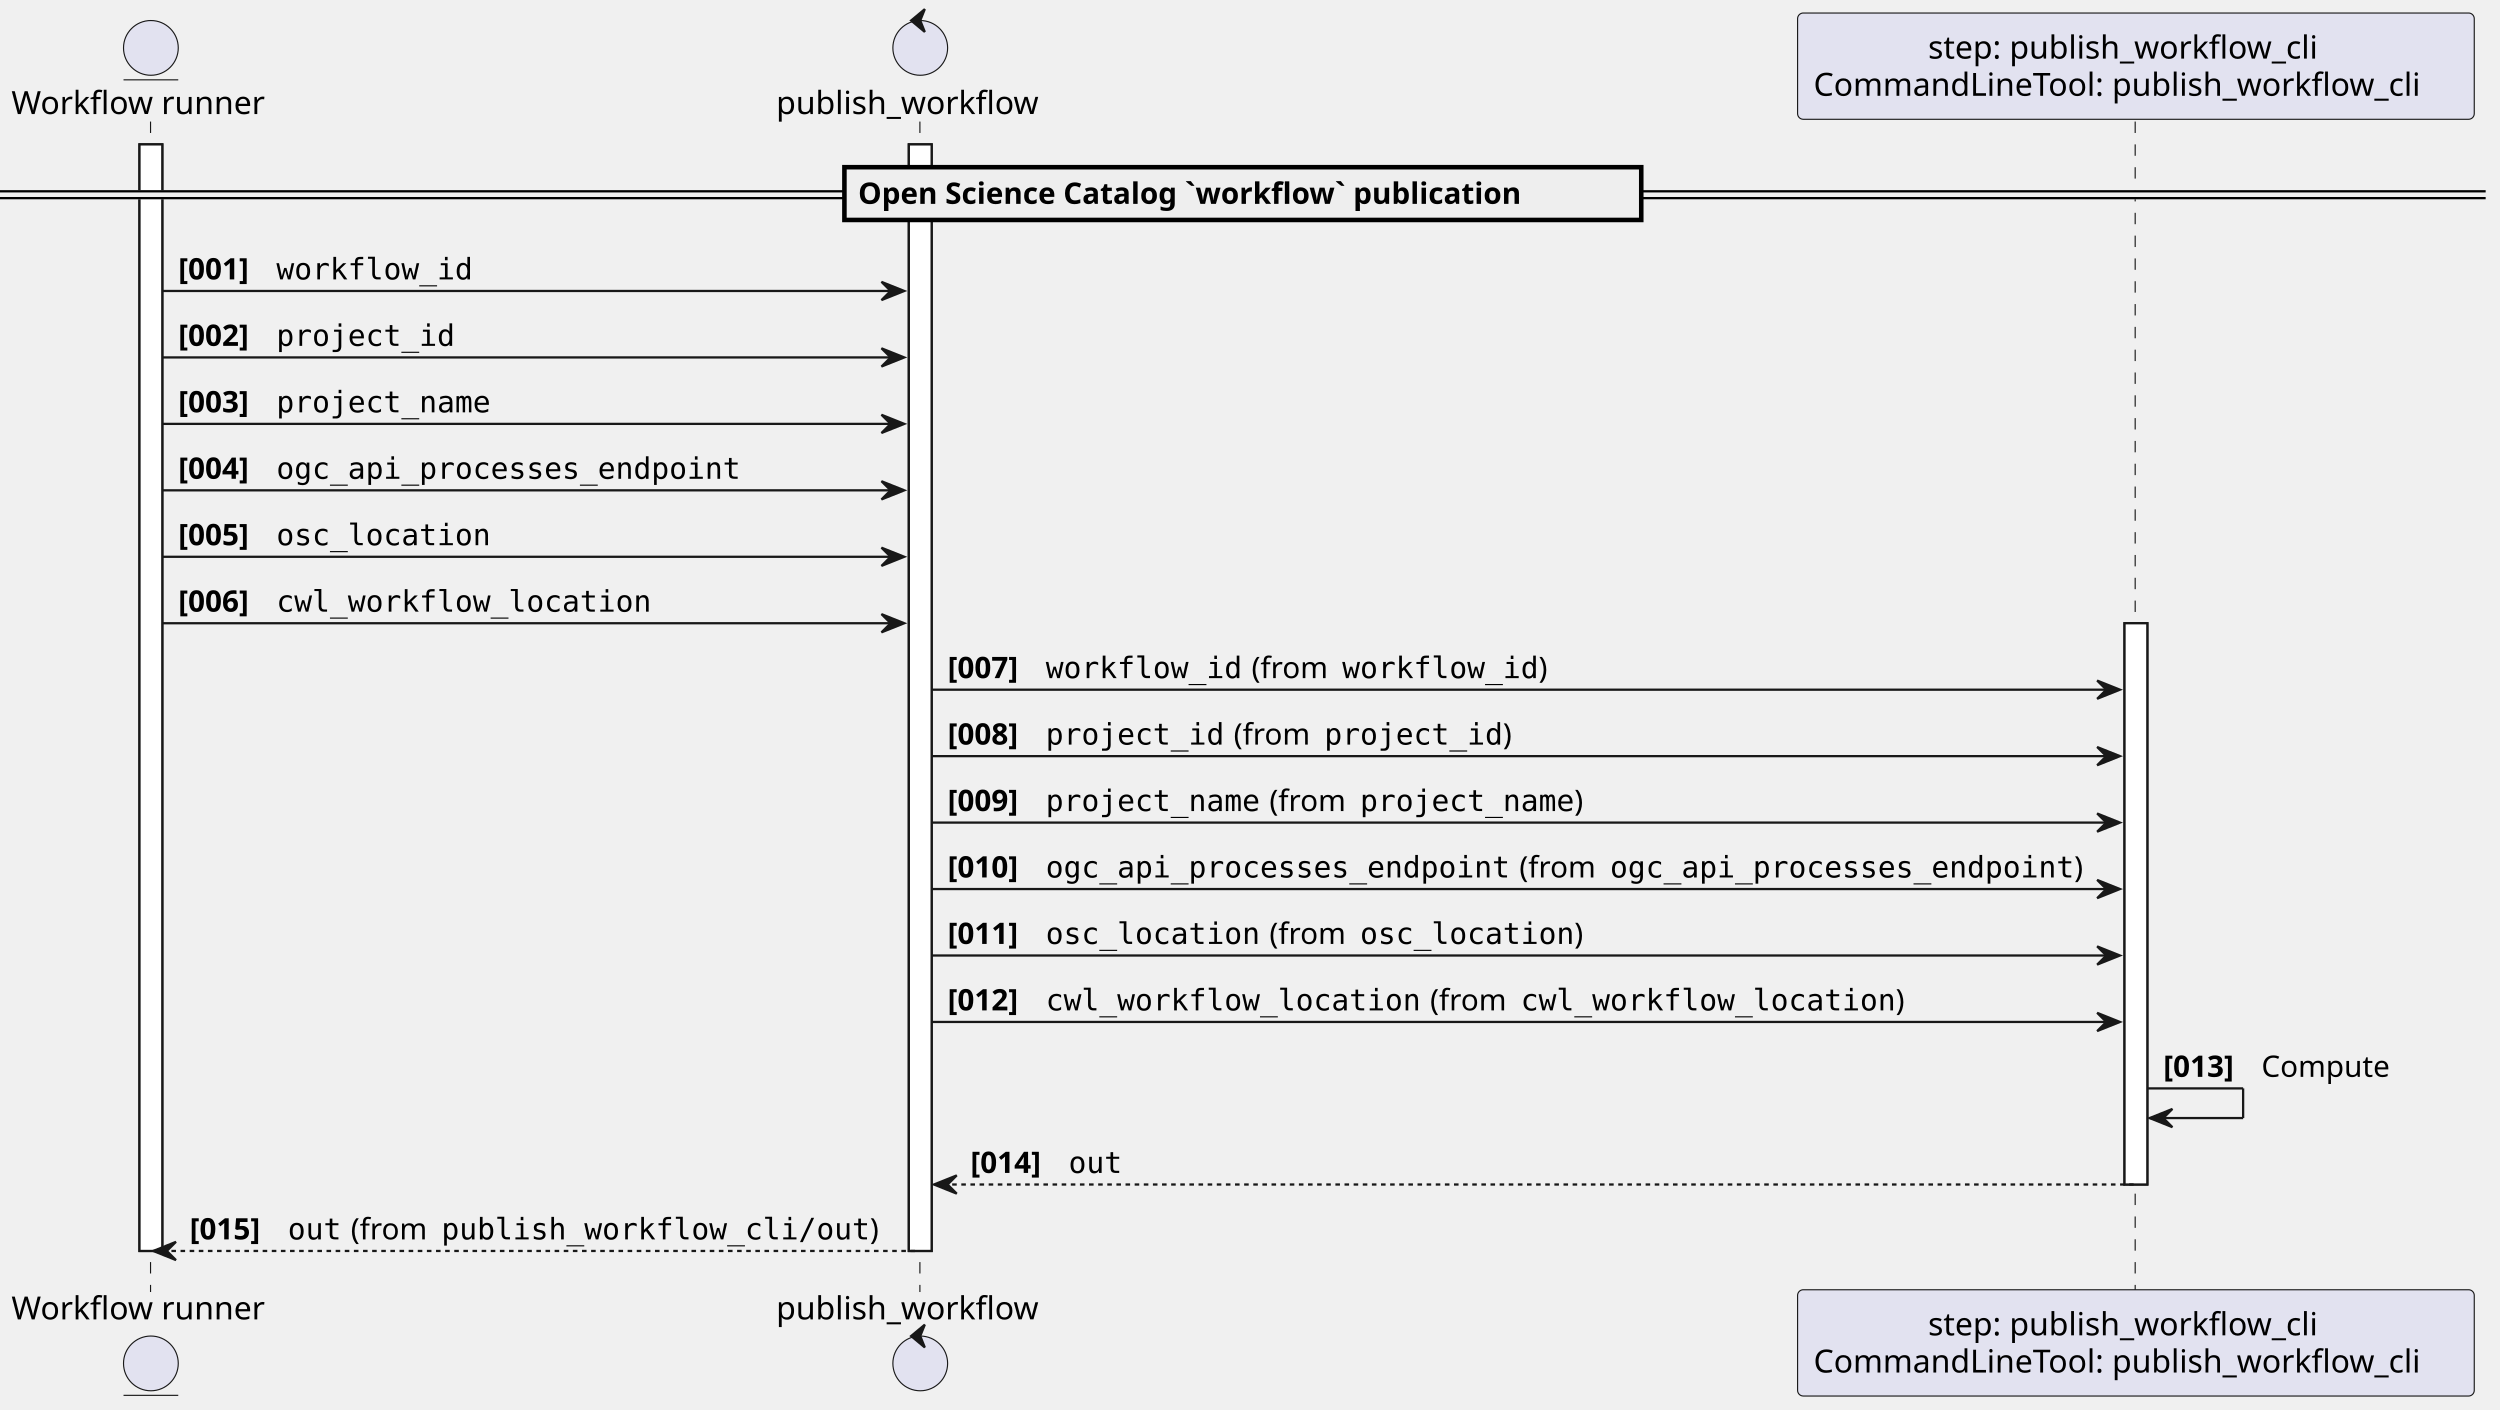
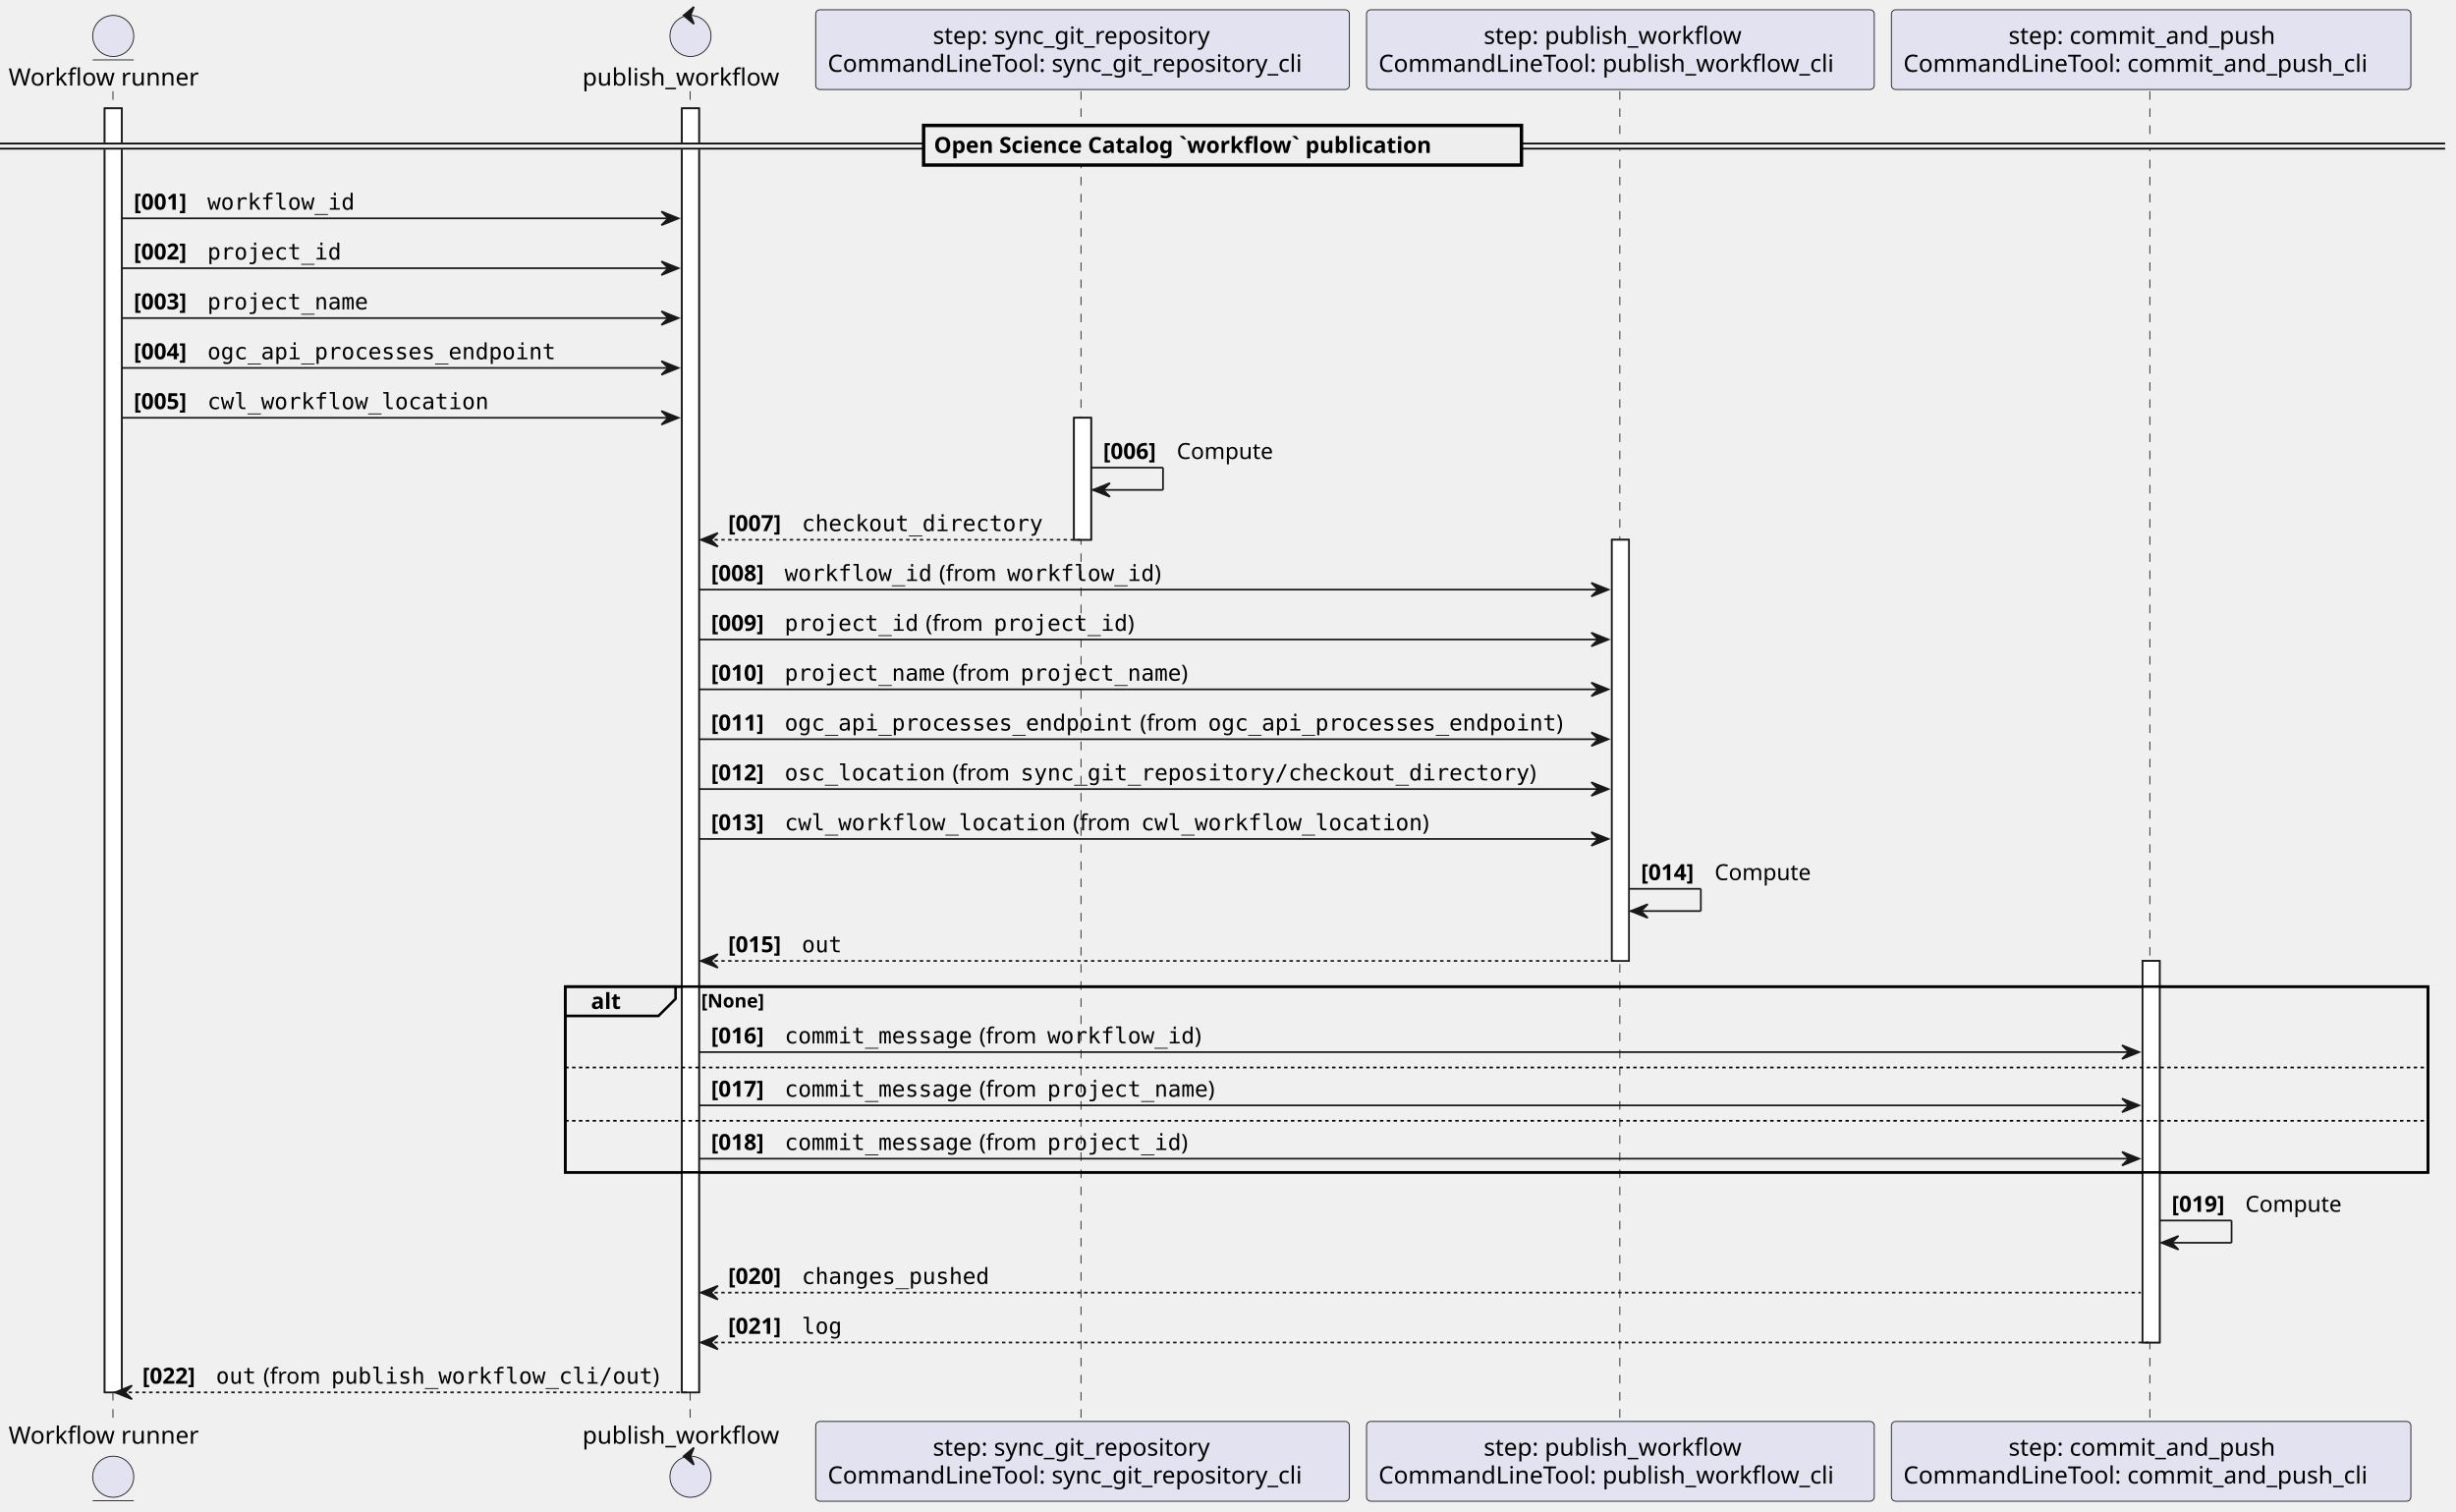
- <svg xmlns="http://www.w3.org/2000/svg" contentStyleType="text/css" data-diagram-type="SEQUENCE" height="618px" preserveAspectRatio="none" style="width:1096px;height:618px;background:#FFFFFF;" version="1.1" viewBox="0 0 1096 618" width="1096px" zoomAndPan="magnify">
+ <svg xmlns="http://www.w3.org/2000/svg" contentStyleType="text/css" data-diagram-type="SEQUENCE" height="883px" preserveAspectRatio="none" style="width:1435px;height:883px;background:#FFFFFF;" version="1.1" viewBox="0 0 1435 883" width="1435px" zoomAndPan="magnify">
  <defs />
  <g>
    <g>
-       <rect fill="#FFFFFF" height="485.125" style="stroke:#181818;stroke-width:1;" width="10" x="61.15" y="63.297" />
-     </g>
-     <g>
-       <rect fill="#FFFFFF" height="485.125" style="stroke:#181818;stroke-width:1;" width="10" x="398.435" y="63.297" />
-     </g>
-     <g>
-       <rect fill="#FFFFFF" height="246.062" style="stroke:#181818;stroke-width:1;" width="10" x="931.388" y="273.227" />
-     </g>
-     <g>
-       <rect fill="#000000" fill-opacity="0" height="513.125" width="8" x="62.15" y="53.297" />
-       <line style="stroke:#181818;stroke-width:0.5;stroke-dasharray:5,5;" x1="66" x2="66" y1="53.297" y2="566.422" />
-     </g>
-     <g>
-       <rect fill="#000000" fill-opacity="0" height="513.125" width="8" x="399.435" y="53.297" />
-       <line style="stroke:#181818;stroke-width:0.5;stroke-dasharray:5,5;" x1="403.283" x2="403.283" y1="53.297" y2="566.422" />
-     </g>
-     <g>
-       <rect fill="#000000" fill-opacity="0" height="513.125" width="8" x="932.388" y="53.297" />
-       <line style="stroke:#181818;stroke-width:0.5;stroke-dasharray:5,5;" x1="936.062" x2="936.062" y1="53.297" y2="566.422" />
+       <rect fill="#FFFFFF" height="750.188" style="stroke:#181818;stroke-width:1;" width="10" x="61.15" y="63.297" />
+     </g>
+     <g>
+       <rect fill="#FFFFFF" height="750.188" style="stroke:#181818;stroke-width:1;" width="10" x="398.435" y="63.297" />
+     </g>
+     <g>
+       <rect fill="#FFFFFF" height="71.266" style="stroke:#181818;stroke-width:1;" width="10" x="627.519" y="244.094" />
+     </g>
+     <g>
+       <rect fill="#FFFFFF" height="246.062" style="stroke:#181818;stroke-width:1;" width="10" x="941.777" y="315.359" />
+     </g>
+     <g>
+       <rect fill="#FFFFFF" height="222.93" style="stroke:#181818;stroke-width:1;" width="10" x="1251.868" y="561.422" />
+     </g>
+     <rect fill="none" height="108.531" style="stroke:#000000;stroke-width:1.5;" width="1088.35" x="330.283" y="576.422" />
+     <g>
+       <rect fill="#000000" fill-opacity="0" height="778.188" width="8" x="62.15" y="53.297" />
+       <line style="stroke:#181818;stroke-width:0.5;stroke-dasharray:5,5;" x1="66" x2="66" y1="53.297" y2="831.484" />
+     </g>
+     <g>
+       <rect fill="#000000" fill-opacity="0" height="778.188" width="8" x="399.435" y="53.297" />
+       <line style="stroke:#181818;stroke-width:0.5;stroke-dasharray:5,5;" x1="403.283" x2="403.283" y1="53.297" y2="831.484" />
+     </g>
+     <g>
+       <rect fill="#000000" fill-opacity="0" height="778.188" width="8" x="628.519" y="53.297" />
+       <line style="stroke:#181818;stroke-width:0.5;stroke-dasharray:5,5;" x1="631.588" x2="631.588" y1="53.297" y2="831.484" />
+     </g>
+     <g>
+       <rect fill="#000000" fill-opacity="0" height="778.188" width="8" x="942.777" y="53.297" />
+       <line style="stroke:#181818;stroke-width:0.5;stroke-dasharray:5,5;" x1="946.451" x2="946.451" y1="53.297" y2="831.484" />
+     </g>
+     <g>
+       <rect fill="#000000" fill-opacity="0" height="778.188" width="8" x="1252.868" y="53.297" />
+       <line style="stroke:#181818;stroke-width:0.5;stroke-dasharray:5,5;" x1="1256.103" x2="1256.103" y1="53.297" y2="831.484" />
    </g>
    <g class="participant participant-head" data-participant="wfrunner">
      <text fill="#000000" font-family="sans-serif" font-size="14" lengthAdjust="spacing" textLength="116.3" x="5" y="49.995">Workflow runner</text>
      <ellipse cx="66.15" cy="21" fill="#E2E2F0" rx="12" ry="12" style="stroke:#181818;stroke-width:0.5;" />
      <line style="stroke:#181818;stroke-width:0.5;" x1="54.15" x2="78.15" y1="35" y2="35" />
    </g>
    <g class="participant participant-tail" data-participant="wfrunner">
-       <text fill="#000000" font-family="sans-serif" font-size="14" lengthAdjust="spacing" textLength="116.3" x="5" y="578.417">Workflow runner</text>
-       <ellipse cx="66.15" cy="597.719" fill="#E2E2F0" rx="12" ry="12" style="stroke:#181818;stroke-width:0.5;" />
-       <line style="stroke:#181818;stroke-width:0.5;" x1="54.15" x2="78.15" y1="611.719" y2="611.719" />
+       <text fill="#000000" font-family="sans-serif" font-size="14" lengthAdjust="spacing" textLength="116.3" x="5" y="843.48">Workflow runner</text>
+       <ellipse cx="66.15" cy="862.781" fill="#E2E2F0" rx="12" ry="12" style="stroke:#181818;stroke-width:0.5;" />
+       <line style="stroke:#181818;stroke-width:0.5;" x1="54.15" x2="78.15" y1="876.781" y2="876.781" />
    </g>
    <g class="participant participant-head" data-participant="publish_workflow_or">
      <text fill="#000000" font-family="sans-serif" font-size="14" lengthAdjust="spacing" textLength="120.306" x="340.283" y="49.995">publish_workflow</text>
      <ellipse cx="403.435" cy="21" fill="#E2E2F0" rx="12" ry="12" style="stroke:#181818;stroke-width:0.5;" />
      <polygon fill="#181818" points="399.435,9,405.435,4,403.435,9,405.435,14,399.435,9" style="stroke:#181818;stroke-width:1;" />
    </g>
    <g class="participant participant-tail" data-participant="publish_workflow_or">
-       <text fill="#000000" font-family="sans-serif" font-size="14" lengthAdjust="spacing" textLength="120.306" x="340.283" y="578.417">publish_workflow</text>
-       <ellipse cx="403.435" cy="597.719" fill="#E2E2F0" rx="12" ry="12" style="stroke:#181818;stroke-width:0.5;" />
-       <polygon fill="#181818" points="399.435,585.719,405.435,580.719,403.435,585.719,405.435,590.719,399.435,585.719" style="stroke:#181818;stroke-width:1;" />
-     </g>
-     <g class="participant participant-head" data-participant="publish_workflow_or__publish_workflow_cli">
-       <rect fill="#E2E2F0" height="46.594" rx="2.5" ry="2.5" style="stroke:#181818;stroke-width:0.5;" width="296.652" x="788.062" y="5.703" />
-       <text fill="#000000" font-family="sans-serif" font-size="14" lengthAdjust="spacing" textLength="182.232" x="845.271" y="25.698">step: publish_workflow_cli</text>
-       <text fill="#000000" font-family="sans-serif" font-size="14" lengthAdjust="spacing" textLength="282.652" x="795.062" y="41.995">CommandLineTool: publish_workflow_cli</text>
-     </g>
-     <g class="participant participant-tail" data-participant="publish_workflow_or__publish_workflow_cli">
-       <rect fill="#E2E2F0" height="46.594" rx="2.5" ry="2.5" style="stroke:#181818;stroke-width:0.5;" width="296.652" x="788.062" y="565.422" />
-       <text fill="#000000" font-family="sans-serif" font-size="14" lengthAdjust="spacing" textLength="182.232" x="845.271" y="585.417">step: publish_workflow_cli</text>
-       <text fill="#000000" font-family="sans-serif" font-size="14" lengthAdjust="spacing" textLength="282.652" x="795.062" y="601.714">CommandLineTool: publish_workflow_cli</text>
-     </g>
-     <g>
-       <rect fill="#FFFFFF" height="485.125" style="stroke:#181818;stroke-width:1;" width="10" x="61.15" y="63.297" />
-     </g>
-     <g>
-       <rect fill="#FFFFFF" height="485.125" style="stroke:#181818;stroke-width:1;" width="10" x="398.435" y="63.297" />
-     </g>
-     <g>
-       <rect fill="#FFFFFF" height="246.062" style="stroke:#181818;stroke-width:1;" width="10" x="931.388" y="273.227" />
-     </g>
-     <rect fill="#EEEEEE" height="3" style="stroke:#EEEEEE;stroke-width:1;" width="1089.714" x="0" y="83.863" />
-     <line style="stroke:#000000;stroke-width:1;" x1="0" x2="1089.714" y1="83.863" y2="83.863" />
-     <line style="stroke:#000000;stroke-width:1;" x1="0" x2="1089.714" y1="86.863" y2="86.863" />
-     <rect fill="#EEEEEE" height="23.133" style="stroke:#000000;stroke-width:2;" width="349.334" x="370.19" y="73.297" />
-     <text fill="#000000" font-family="sans-serif" font-size="13" font-weight="bold" lengthAdjust="spacing" textLength="330.808" x="376.19" y="89.364">Open Science Catalog `workflow` publication</text>
+       <text fill="#000000" font-family="sans-serif" font-size="14" lengthAdjust="spacing" textLength="120.306" x="340.283" y="843.48">publish_workflow</text>
+       <ellipse cx="403.435" cy="862.781" fill="#E2E2F0" rx="12" ry="12" style="stroke:#181818;stroke-width:0.5;" />
+       <polygon fill="#181818" points="399.435,850.781,405.435,845.781,403.435,850.781,405.435,855.781,399.435,850.781" style="stroke:#181818;stroke-width:1;" />
+     </g>
+     <g class="participant participant-head" data-participant="publish_workflow_or__sync_git_repository">
+       <rect fill="#E2E2F0" height="46.594" rx="2.5" ry="2.5" style="stroke:#181818;stroke-width:0.5;" width="311.862" x="476.588" y="5.703" />
+       <text fill="#000000" font-family="sans-serif" font-size="14" lengthAdjust="spacing" textLength="174.966" x="545.037" y="25.698">step: sync_git_repository</text>
+       <text fill="#000000" font-family="sans-serif" font-size="14" lengthAdjust="spacing" textLength="297.862" x="483.588" y="41.995">CommandLineTool: sync_git_repository_cli</text>
+     </g>
+     <g class="participant participant-tail" data-participant="publish_workflow_or__sync_git_repository">
+       <rect fill="#E2E2F0" height="46.594" rx="2.5" ry="2.5" style="stroke:#181818;stroke-width:0.5;" width="311.862" x="476.588" y="830.484" />
+       <text fill="#000000" font-family="sans-serif" font-size="14" lengthAdjust="spacing" textLength="174.966" x="545.037" y="850.48">step: sync_git_repository</text>
+       <text fill="#000000" font-family="sans-serif" font-size="14" lengthAdjust="spacing" textLength="297.862" x="483.588" y="866.776">CommandLineTool: sync_git_repository_cli</text>
+     </g>
+     <g class="participant participant-head" data-participant="publish_workflow_or__publish_workflow">
+       <rect fill="#E2E2F0" height="46.594" rx="2.5" ry="2.5" style="stroke:#181818;stroke-width:0.5;" width="296.652" x="798.451" y="5.703" />
+       <text fill="#000000" font-family="sans-serif" font-size="14" lengthAdjust="spacing" textLength="159.756" x="866.899" y="25.698">step: publish_workflow</text>
+       <text fill="#000000" font-family="sans-serif" font-size="14" lengthAdjust="spacing" textLength="282.652" x="805.451" y="41.995">CommandLineTool: publish_workflow_cli</text>
+     </g>
+     <g class="participant participant-tail" data-participant="publish_workflow_or__publish_workflow">
+       <rect fill="#E2E2F0" height="46.594" rx="2.5" ry="2.5" style="stroke:#181818;stroke-width:0.5;" width="296.652" x="798.451" y="830.484" />
+       <text fill="#000000" font-family="sans-serif" font-size="14" lengthAdjust="spacing" textLength="159.756" x="866.899" y="850.48">step: publish_workflow</text>
+       <text fill="#000000" font-family="sans-serif" font-size="14" lengthAdjust="spacing" textLength="282.652" x="805.451" y="866.776">CommandLineTool: publish_workflow_cli</text>
+     </g>
+     <g class="participant participant-head" data-participant="publish_workflow_or__commit_and_push">
+       <rect fill="#E2E2F0" height="46.594" rx="2.5" ry="2.5" style="stroke:#181818;stroke-width:0.5;" width="303.529" x="1105.103" y="5.703" />
+       <text fill="#000000" font-family="sans-serif" font-size="14" lengthAdjust="spacing" textLength="166.633" x="1173.551" y="25.698">step: commit_and_push</text>
+       <text fill="#000000" font-family="sans-serif" font-size="14" lengthAdjust="spacing" textLength="289.529" x="1112.103" y="41.995">CommandLineTool: commit_and_push_cli</text>
+     </g>
+     <g class="participant participant-tail" data-participant="publish_workflow_or__commit_and_push">
+       <rect fill="#E2E2F0" height="46.594" rx="2.5" ry="2.5" style="stroke:#181818;stroke-width:0.5;" width="303.529" x="1105.103" y="830.484" />
+       <text fill="#000000" font-family="sans-serif" font-size="14" lengthAdjust="spacing" textLength="166.633" x="1173.551" y="850.48">step: commit_and_push</text>
+       <text fill="#000000" font-family="sans-serif" font-size="14" lengthAdjust="spacing" textLength="289.529" x="1112.103" y="866.776">CommandLineTool: commit_and_push_cli</text>
+     </g>
+     <g>
+       <rect fill="#FFFFFF" height="750.188" style="stroke:#181818;stroke-width:1;" width="10" x="61.15" y="63.297" />
+     </g>
+     <g>
+       <rect fill="#FFFFFF" height="750.188" style="stroke:#181818;stroke-width:1;" width="10" x="398.435" y="63.297" />
+     </g>
+     <g>
+       <rect fill="#FFFFFF" height="71.266" style="stroke:#181818;stroke-width:1;" width="10" x="627.519" y="244.094" />
+     </g>
+     <g>
+       <rect fill="#FFFFFF" height="246.062" style="stroke:#181818;stroke-width:1;" width="10" x="941.777" y="315.359" />
+     </g>
+     <g>
+       <rect fill="#FFFFFF" height="222.93" style="stroke:#181818;stroke-width:1;" width="10" x="1251.868" y="561.422" />
+     </g>
+     <rect fill="#EEEEEE" height="3" style="stroke:#EEEEEE;stroke-width:1;" width="1428.632" x="0" y="83.863" />
+     <line style="stroke:#000000;stroke-width:1;" x1="0" x2="1428.632" y1="83.863" y2="83.863" />
+     <line style="stroke:#000000;stroke-width:1;" x1="0" x2="1428.632" y1="86.863" y2="86.863" />
+     <rect fill="#EEEEEE" height="23.133" style="stroke:#000000;stroke-width:2;" width="349.334" x="539.649" y="73.297" />
+     <text fill="#000000" font-family="sans-serif" font-size="13" font-weight="bold" lengthAdjust="spacing" textLength="330.808" x="545.649" y="89.364">Open Science Catalog `workflow` publication</text>
    <g class="message" data-participant-1="wfrunner" data-participant-2="publish_workflow_or">
      <polygon fill="#181818" points="386.435,123.562,396.435,127.562,386.435,131.562,390.435,127.562" style="stroke:#181818;stroke-width:1;" />
      <line style="stroke:#181818;stroke-width:1;" x1="71.15" x2="392.435" y1="127.562" y2="127.562" />
      <text fill="#000000" font-family="sans-serif" font-size="13" font-weight="bold" lengthAdjust="spacing" textLength="39.019" x="78.15" y="122.497">[001]</text>
      <text fill="#000000" font-family="monospace" font-size="13" lengthAdjust="spacing" textLength="86.093" x="121.169" y="122.497">workflow_id</text>
    </g>
    <g class="message" data-participant-1="wfrunner" data-participant-2="publish_workflow_or">
      <polygon fill="#181818" points="386.435,152.695,396.435,156.695,386.435,160.695,390.435,156.695" style="stroke:#181818;stroke-width:1;" />
      <line style="stroke:#181818;stroke-width:1;" x1="71.15" x2="392.435" y1="156.695" y2="156.695" />
      <text fill="#000000" font-family="sans-serif" font-size="13" font-weight="bold" lengthAdjust="spacing" textLength="39.019" x="78.15" y="151.629">[002]</text>
      <text fill="#000000" font-family="monospace" font-size="13" lengthAdjust="spacing" textLength="78.267" x="121.169" y="151.629">project_id</text>
    </g>
    <g class="message" data-participant-1="wfrunner" data-participant-2="publish_workflow_or">
      <polygon fill="#181818" points="386.435,181.828,396.435,185.828,386.435,189.828,390.435,185.828" style="stroke:#181818;stroke-width:1;" />
      <line style="stroke:#181818;stroke-width:1;" x1="71.15" x2="392.435" y1="185.828" y2="185.828" />
      <text fill="#000000" font-family="sans-serif" font-size="13" font-weight="bold" lengthAdjust="spacing" textLength="39.019" x="78.15" y="180.762">[003]</text>
      <text fill="#000000" font-family="monospace" font-size="13" lengthAdjust="spacing" textLength="93.92" x="121.169" y="180.762">project_name</text>
    </g>
    <g class="message" data-participant-1="wfrunner" data-participant-2="publish_workflow_or">
      <polygon fill="#181818" points="386.435,210.961,396.435,214.961,386.435,218.961,390.435,214.961" style="stroke:#181818;stroke-width:1;" />
      <line style="stroke:#181818;stroke-width:1;" x1="71.15" x2="392.435" y1="214.961" y2="214.961" />
      <text fill="#000000" font-family="sans-serif" font-size="13" font-weight="bold" lengthAdjust="spacing" textLength="39.019" x="78.15" y="209.895">[004]</text>
      <text fill="#000000" font-family="monospace" font-size="13" lengthAdjust="spacing" textLength="203.493" x="121.169" y="209.895">ogc_api_processes_endpoint</text>
    </g>
    <g class="message" data-participant-1="wfrunner" data-participant-2="publish_workflow_or">
      <polygon fill="#181818" points="386.435,240.094,396.435,244.094,386.435,248.094,390.435,244.094" style="stroke:#181818;stroke-width:1;" />
      <line style="stroke:#181818;stroke-width:1;" x1="71.15" x2="392.435" y1="244.094" y2="244.094" />
      <text fill="#000000" font-family="sans-serif" font-size="13" font-weight="bold" lengthAdjust="spacing" textLength="39.019" x="78.15" y="239.028">[005]</text>
-       <text fill="#000000" font-family="monospace" font-size="13" lengthAdjust="spacing" textLength="93.92" x="121.169" y="239.028">osc_location</text>
-     </g>
-     <g class="message" data-participant-1="wfrunner" data-participant-2="publish_workflow_or">
-       <polygon fill="#181818" points="386.435,269.227,396.435,273.227,386.435,277.227,390.435,273.227" style="stroke:#181818;stroke-width:1;" />
-       <line style="stroke:#181818;stroke-width:1;" x1="71.15" x2="392.435" y1="273.227" y2="273.227" />
-       <text fill="#000000" font-family="sans-serif" font-size="13" font-weight="bold" lengthAdjust="spacing" textLength="39.019" x="78.15" y="268.161">[006]</text>
-       <text fill="#000000" font-family="monospace" font-size="13" lengthAdjust="spacing" textLength="164.36" x="121.169" y="268.161">cwl_workflow_location</text>
-     </g>
-     <g class="message" data-participant-1="publish_workflow_or" data-participant-2="publish_workflow_or__publish_workflow_cli">
-       <polygon fill="#181818" points="919.388,298.359,929.388,302.359,919.388,306.359,923.388,302.359" style="stroke:#181818;stroke-width:1;" />
-       <line style="stroke:#181818;stroke-width:1;" x1="408.435" x2="925.388" y1="302.359" y2="302.359" />
-       <text fill="#000000" font-family="sans-serif" font-size="13" font-weight="bold" lengthAdjust="spacing" textLength="39.019" x="415.435" y="297.293">[007]</text>
-       <text fill="#000000" font-family="monospace" font-size="13" lengthAdjust="spacing" textLength="86.093" x="458.455" y="297.293">workflow_id</text>
-       <text fill="#000000" font-family="sans-serif" font-size="13" lengthAdjust="spacing" textLength="35.61" x="548.68" y="297.293">(from</text>
-       <text fill="#000000" font-family="monospace" font-size="13" lengthAdjust="spacing" textLength="86.093" x="588.423" y="297.293">workflow_id</text>
-       <text fill="#000000" font-family="sans-serif" font-size="13" lengthAdjust="spacing" textLength="5.072" x="674.516" y="297.293">)</text>
-     </g>
-     <g class="message" data-participant-1="publish_workflow_or" data-participant-2="publish_workflow_or__publish_workflow_cli">
-       <polygon fill="#181818" points="919.388,327.492,929.388,331.492,919.388,335.492,923.388,331.492" style="stroke:#181818;stroke-width:1;" />
-       <line style="stroke:#181818;stroke-width:1;" x1="408.435" x2="925.388" y1="331.492" y2="331.492" />
-       <text fill="#000000" font-family="sans-serif" font-size="13" font-weight="bold" lengthAdjust="spacing" textLength="39.019" x="415.435" y="326.426">[008]</text>
-       <text fill="#000000" font-family="monospace" font-size="13" lengthAdjust="spacing" textLength="78.267" x="458.455" y="326.426">project_id</text>
-       <text fill="#000000" font-family="sans-serif" font-size="13" lengthAdjust="spacing" textLength="35.61" x="540.854" y="326.426">(from</text>
-       <text fill="#000000" font-family="monospace" font-size="13" lengthAdjust="spacing" textLength="78.267" x="580.596" y="326.426">project_id</text>
-       <text fill="#000000" font-family="sans-serif" font-size="13" lengthAdjust="spacing" textLength="5.072" x="658.863" y="326.426">)</text>
-     </g>
-     <g class="message" data-participant-1="publish_workflow_or" data-participant-2="publish_workflow_or__publish_workflow_cli">
-       <polygon fill="#181818" points="919.388,356.625,929.388,360.625,919.388,364.625,923.388,360.625" style="stroke:#181818;stroke-width:1;" />
-       <line style="stroke:#181818;stroke-width:1;" x1="408.435" x2="925.388" y1="360.625" y2="360.625" />
-       <text fill="#000000" font-family="sans-serif" font-size="13" font-weight="bold" lengthAdjust="spacing" textLength="39.019" x="415.435" y="355.559">[009]</text>
-       <text fill="#000000" font-family="monospace" font-size="13" lengthAdjust="spacing" textLength="93.92" x="458.455" y="355.559">project_name</text>
-       <text fill="#000000" font-family="sans-serif" font-size="13" lengthAdjust="spacing" textLength="35.61" x="556.507" y="355.559">(from</text>
-       <text fill="#000000" font-family="monospace" font-size="13" lengthAdjust="spacing" textLength="93.92" x="596.25" y="355.559">project_name</text>
-       <text fill="#000000" font-family="sans-serif" font-size="13" lengthAdjust="spacing" textLength="5.072" x="690.169" y="355.559">)</text>
-     </g>
-     <g class="message" data-participant-1="publish_workflow_or" data-participant-2="publish_workflow_or__publish_workflow_cli">
-       <polygon fill="#181818" points="919.388,385.758,929.388,389.758,919.388,393.758,923.388,389.758" style="stroke:#181818;stroke-width:1;" />
-       <line style="stroke:#181818;stroke-width:1;" x1="408.435" x2="925.388" y1="389.758" y2="389.758" />
-       <text fill="#000000" font-family="sans-serif" font-size="13" font-weight="bold" lengthAdjust="spacing" textLength="39.019" x="415.435" y="384.692">[010]</text>
-       <text fill="#000000" font-family="monospace" font-size="13" lengthAdjust="spacing" textLength="203.493" x="458.455" y="384.692">ogc_api_processes_endpoint</text>
-       <text fill="#000000" font-family="sans-serif" font-size="13" lengthAdjust="spacing" textLength="35.61" x="666.08" y="384.692">(from</text>
-       <text fill="#000000" font-family="monospace" font-size="13" lengthAdjust="spacing" textLength="203.493" x="705.823" y="384.692">ogc_api_processes_endpoint</text>
-       <text fill="#000000" font-family="sans-serif" font-size="13" lengthAdjust="spacing" textLength="5.072" x="909.316" y="384.692">)</text>
-     </g>
-     <g class="message" data-participant-1="publish_workflow_or" data-participant-2="publish_workflow_or__publish_workflow_cli">
-       <polygon fill="#181818" points="919.388,414.891,929.388,418.891,919.388,422.891,923.388,418.891" style="stroke:#181818;stroke-width:1;" />
-       <line style="stroke:#181818;stroke-width:1;" x1="408.435" x2="925.388" y1="418.891" y2="418.891" />
-       <text fill="#000000" font-family="sans-serif" font-size="13" font-weight="bold" lengthAdjust="spacing" textLength="39.019" x="415.435" y="413.825">[011]</text>
-       <text fill="#000000" font-family="monospace" font-size="13" lengthAdjust="spacing" textLength="93.92" x="458.455" y="413.825">osc_location</text>
-       <text fill="#000000" font-family="sans-serif" font-size="13" lengthAdjust="spacing" textLength="35.61" x="556.507" y="413.825">(from</text>
-       <text fill="#000000" font-family="monospace" font-size="13" lengthAdjust="spacing" textLength="93.92" x="596.25" y="413.825">osc_location</text>
-       <text fill="#000000" font-family="sans-serif" font-size="13" lengthAdjust="spacing" textLength="5.072" x="690.169" y="413.825">)</text>
-     </g>
-     <g class="message" data-participant-1="publish_workflow_or" data-participant-2="publish_workflow_or__publish_workflow_cli">
-       <polygon fill="#181818" points="919.388,444.023,929.388,448.023,919.388,452.023,923.388,448.023" style="stroke:#181818;stroke-width:1;" />
-       <line style="stroke:#181818;stroke-width:1;" x1="408.435" x2="925.388" y1="448.023" y2="448.023" />
-       <text fill="#000000" font-family="sans-serif" font-size="13" font-weight="bold" lengthAdjust="spacing" textLength="39.019" x="415.435" y="442.957">[012]</text>
-       <text fill="#000000" font-family="monospace" font-size="13" lengthAdjust="spacing" textLength="164.36" x="458.455" y="442.957">cwl_workflow_location</text>
-       <text fill="#000000" font-family="sans-serif" font-size="13" lengthAdjust="spacing" textLength="35.61" x="626.947" y="442.957">(from</text>
-       <text fill="#000000" font-family="monospace" font-size="13" lengthAdjust="spacing" textLength="164.36" x="666.689" y="442.957">cwl_workflow_location</text>
-       <text fill="#000000" font-family="sans-serif" font-size="13" lengthAdjust="spacing" textLength="5.072" x="831.049" y="442.957">)</text>
-     </g>
-     <g class="message" data-participant-1="publish_workflow_or__publish_workflow_cli" data-participant-2="publish_workflow_or__publish_workflow_cli">
-       <line style="stroke:#181818;stroke-width:1;" x1="941.388" x2="983.388" y1="477.156" y2="477.156" />
-       <line style="stroke:#181818;stroke-width:1;" x1="983.388" x2="983.388" y1="477.156" y2="490.156" />
-       <line style="stroke:#181818;stroke-width:1;" x1="942.388" x2="983.388" y1="490.156" y2="490.156" />
-       <polygon fill="#181818" points="952.388,486.156,942.388,490.156,952.388,494.156,948.388,490.156" style="stroke:#181818;stroke-width:1;" />
-       <text fill="#000000" font-family="sans-serif" font-size="13" font-weight="bold" lengthAdjust="spacing" textLength="39.019" x="948.388" y="472.09">[013]</text>
-       <text fill="#000000" font-family="sans-serif" font-size="13" lengthAdjust="spacing" textLength="59.281" x="991.407" y="472.09">Compute</text>
-     </g>
-     <g class="message" data-participant-1="publish_workflow_or__publish_workflow_cli" data-participant-2="publish_workflow_or">
-       <polygon fill="#181818" points="419.435,515.289,409.435,519.289,419.435,523.289,415.435,519.289" style="stroke:#181818;stroke-width:1;" />
-       <line style="stroke:#181818;stroke-width:1;stroke-dasharray:2,2;" x1="413.435" x2="935.388" y1="519.289" y2="519.289" />
-       <text fill="#000000" font-family="sans-serif" font-size="13" font-weight="bold" lengthAdjust="spacing" textLength="39.019" x="425.435" y="514.223">[014]</text>
-       <text fill="#000000" font-family="monospace" font-size="13" lengthAdjust="spacing" textLength="23.48" x="468.455" y="514.223">out</text>
+       <text fill="#000000" font-family="monospace" font-size="13" lengthAdjust="spacing" textLength="164.36" x="121.169" y="239.028">cwl_workflow_location</text>
+     </g>
+     <g class="message" data-participant-1="publish_workflow_or__sync_git_repository" data-participant-2="publish_workflow_or__sync_git_repository">
+       <line style="stroke:#181818;stroke-width:1;" x1="637.519" x2="679.519" y1="273.227" y2="273.227" />
+       <line style="stroke:#181818;stroke-width:1;" x1="679.519" x2="679.519" y1="273.227" y2="286.227" />
+       <line style="stroke:#181818;stroke-width:1;" x1="638.519" x2="679.519" y1="286.227" y2="286.227" />
+       <polygon fill="#181818" points="648.519,282.227,638.519,286.227,648.519,290.227,644.519,286.227" style="stroke:#181818;stroke-width:1;" />
+       <text fill="#000000" font-family="sans-serif" font-size="13" font-weight="bold" lengthAdjust="spacing" textLength="39.019" x="644.519" y="268.161">[006]</text>
+       <text fill="#000000" font-family="sans-serif" font-size="13" lengthAdjust="spacing" textLength="59.281" x="687.539" y="268.161">Compute</text>
+     </g>
+     <g class="message" data-participant-1="publish_workflow_or__sync_git_repository" data-participant-2="publish_workflow_or">
+       <polygon fill="#181818" points="419.435,311.359,409.435,315.359,419.435,319.359,415.435,315.359" style="stroke:#181818;stroke-width:1;" />
+       <line style="stroke:#181818;stroke-width:1;stroke-dasharray:2,2;" x1="413.435" x2="631.519" y1="315.359" y2="315.359" />
+       <text fill="#000000" font-family="sans-serif" font-size="13" font-weight="bold" lengthAdjust="spacing" textLength="39.019" x="425.435" y="310.293">[007]</text>
+       <text fill="#000000" font-family="monospace" font-size="13" lengthAdjust="spacing" textLength="140.88" x="468.455" y="310.293">checkout_directory</text>
+     </g>
+     <g class="message" data-participant-1="publish_workflow_or" data-participant-2="publish_workflow_or__publish_workflow">
+       <polygon fill="#181818" points="929.777,340.492,939.777,344.492,929.777,348.492,933.777,344.492" style="stroke:#181818;stroke-width:1;" />
+       <line style="stroke:#181818;stroke-width:1;" x1="408.435" x2="935.777" y1="344.492" y2="344.492" />
+       <text fill="#000000" font-family="sans-serif" font-size="13" font-weight="bold" lengthAdjust="spacing" textLength="39.019" x="415.435" y="339.426">[008]</text>
+       <text fill="#000000" font-family="monospace" font-size="13" lengthAdjust="spacing" textLength="86.093" x="458.455" y="339.426">workflow_id</text>
+       <text fill="#000000" font-family="sans-serif" font-size="13" lengthAdjust="spacing" textLength="35.61" x="548.68" y="339.426">(from</text>
+       <text fill="#000000" font-family="monospace" font-size="13" lengthAdjust="spacing" textLength="86.093" x="588.423" y="339.426">workflow_id</text>
+       <text fill="#000000" font-family="sans-serif" font-size="13" lengthAdjust="spacing" textLength="5.072" x="674.516" y="339.426">)</text>
+     </g>
+     <g class="message" data-participant-1="publish_workflow_or" data-participant-2="publish_workflow_or__publish_workflow">
+       <polygon fill="#181818" points="929.777,369.625,939.777,373.625,929.777,377.625,933.777,373.625" style="stroke:#181818;stroke-width:1;" />
+       <line style="stroke:#181818;stroke-width:1;" x1="408.435" x2="935.777" y1="373.625" y2="373.625" />
+       <text fill="#000000" font-family="sans-serif" font-size="13" font-weight="bold" lengthAdjust="spacing" textLength="39.019" x="415.435" y="368.559">[009]</text>
+       <text fill="#000000" font-family="monospace" font-size="13" lengthAdjust="spacing" textLength="78.267" x="458.455" y="368.559">project_id</text>
+       <text fill="#000000" font-family="sans-serif" font-size="13" lengthAdjust="spacing" textLength="35.61" x="540.854" y="368.559">(from</text>
+       <text fill="#000000" font-family="monospace" font-size="13" lengthAdjust="spacing" textLength="78.267" x="580.596" y="368.559">project_id</text>
+       <text fill="#000000" font-family="sans-serif" font-size="13" lengthAdjust="spacing" textLength="5.072" x="658.863" y="368.559">)</text>
+     </g>
+     <g class="message" data-participant-1="publish_workflow_or" data-participant-2="publish_workflow_or__publish_workflow">
+       <polygon fill="#181818" points="929.777,398.758,939.777,402.758,929.777,406.758,933.777,402.758" style="stroke:#181818;stroke-width:1;" />
+       <line style="stroke:#181818;stroke-width:1;" x1="408.435" x2="935.777" y1="402.758" y2="402.758" />
+       <text fill="#000000" font-family="sans-serif" font-size="13" font-weight="bold" lengthAdjust="spacing" textLength="39.019" x="415.435" y="397.692">[010]</text>
+       <text fill="#000000" font-family="monospace" font-size="13" lengthAdjust="spacing" textLength="93.92" x="458.455" y="397.692">project_name</text>
+       <text fill="#000000" font-family="sans-serif" font-size="13" lengthAdjust="spacing" textLength="35.61" x="556.507" y="397.692">(from</text>
+       <text fill="#000000" font-family="monospace" font-size="13" lengthAdjust="spacing" textLength="93.92" x="596.25" y="397.692">project_name</text>
+       <text fill="#000000" font-family="sans-serif" font-size="13" lengthAdjust="spacing" textLength="5.072" x="690.169" y="397.692">)</text>
+     </g>
+     <g class="message" data-participant-1="publish_workflow_or" data-participant-2="publish_workflow_or__publish_workflow">
+       <polygon fill="#181818" points="929.777,427.891,939.777,431.891,929.777,435.891,933.777,431.891" style="stroke:#181818;stroke-width:1;" />
+       <line style="stroke:#181818;stroke-width:1;" x1="408.435" x2="935.777" y1="431.891" y2="431.891" />
+       <text fill="#000000" font-family="sans-serif" font-size="13" font-weight="bold" lengthAdjust="spacing" textLength="39.019" x="415.435" y="426.825">[011]</text>
+       <text fill="#000000" font-family="monospace" font-size="13" lengthAdjust="spacing" textLength="203.493" x="458.455" y="426.825">ogc_api_processes_endpoint</text>
+       <text fill="#000000" font-family="sans-serif" font-size="13" lengthAdjust="spacing" textLength="35.61" x="666.08" y="426.825">(from</text>
+       <text fill="#000000" font-family="monospace" font-size="13" lengthAdjust="spacing" textLength="203.493" x="705.823" y="426.825">ogc_api_processes_endpoint</text>
+       <text fill="#000000" font-family="sans-serif" font-size="13" lengthAdjust="spacing" textLength="5.072" x="909.316" y="426.825">)</text>
+     </g>
+     <g class="message" data-participant-1="publish_workflow_or" data-participant-2="publish_workflow_or__publish_workflow">
+       <polygon fill="#181818" points="929.777,457.023,939.777,461.023,929.777,465.023,933.777,461.023" style="stroke:#181818;stroke-width:1;" />
+       <line style="stroke:#181818;stroke-width:1;" x1="408.435" x2="935.777" y1="461.023" y2="461.023" />
+       <text fill="#000000" font-family="sans-serif" font-size="13" font-weight="bold" lengthAdjust="spacing" textLength="39.019" x="415.435" y="455.957">[012]</text>
+       <text fill="#000000" font-family="monospace" font-size="13" lengthAdjust="spacing" textLength="93.92" x="458.455" y="455.957">osc_location</text>
+       <text fill="#000000" font-family="sans-serif" font-size="13" lengthAdjust="spacing" textLength="35.61" x="556.507" y="455.957">(from</text>
+       <text fill="#000000" font-family="monospace" font-size="13" lengthAdjust="spacing" textLength="297.413" x="596.25" y="455.957">sync_git_repository/checkout_directory</text>
+       <text fill="#000000" font-family="sans-serif" font-size="13" lengthAdjust="spacing" textLength="5.072" x="893.663" y="455.957">)</text>
+     </g>
+     <g class="message" data-participant-1="publish_workflow_or" data-participant-2="publish_workflow_or__publish_workflow">
+       <polygon fill="#181818" points="929.777,486.156,939.777,490.156,929.777,494.156,933.777,490.156" style="stroke:#181818;stroke-width:1;" />
+       <line style="stroke:#181818;stroke-width:1;" x1="408.435" x2="935.777" y1="490.156" y2="490.156" />
+       <text fill="#000000" font-family="sans-serif" font-size="13" font-weight="bold" lengthAdjust="spacing" textLength="39.019" x="415.435" y="485.09">[013]</text>
+       <text fill="#000000" font-family="monospace" font-size="13" lengthAdjust="spacing" textLength="164.36" x="458.455" y="485.09">cwl_workflow_location</text>
+       <text fill="#000000" font-family="sans-serif" font-size="13" lengthAdjust="spacing" textLength="35.61" x="626.947" y="485.09">(from</text>
+       <text fill="#000000" font-family="monospace" font-size="13" lengthAdjust="spacing" textLength="164.36" x="666.689" y="485.09">cwl_workflow_location</text>
+       <text fill="#000000" font-family="sans-serif" font-size="13" lengthAdjust="spacing" textLength="5.072" x="831.049" y="485.09">)</text>
+     </g>
+     <g class="message" data-participant-1="publish_workflow_or__publish_workflow" data-participant-2="publish_workflow_or__publish_workflow">
+       <line style="stroke:#181818;stroke-width:1;" x1="951.777" x2="993.777" y1="519.289" y2="519.289" />
+       <line style="stroke:#181818;stroke-width:1;" x1="993.777" x2="993.777" y1="519.289" y2="532.289" />
+       <line style="stroke:#181818;stroke-width:1;" x1="952.777" x2="993.777" y1="532.289" y2="532.289" />
+       <polygon fill="#181818" points="962.777,528.289,952.777,532.289,962.777,536.289,958.777,532.289" style="stroke:#181818;stroke-width:1;" />
+       <text fill="#000000" font-family="sans-serif" font-size="13" font-weight="bold" lengthAdjust="spacing" textLength="39.019" x="958.777" y="514.223">[014]</text>
+       <text fill="#000000" font-family="sans-serif" font-size="13" lengthAdjust="spacing" textLength="59.281" x="1001.796" y="514.223">Compute</text>
+     </g>
+     <g class="message" data-participant-1="publish_workflow_or__publish_workflow" data-participant-2="publish_workflow_or">
+       <polygon fill="#181818" points="419.435,557.422,409.435,561.422,419.435,565.422,415.435,561.422" style="stroke:#181818;stroke-width:1;" />
+       <line style="stroke:#181818;stroke-width:1;stroke-dasharray:2,2;" x1="413.435" x2="945.777" y1="561.422" y2="561.422" />
+       <text fill="#000000" font-family="sans-serif" font-size="13" font-weight="bold" lengthAdjust="spacing" textLength="39.019" x="425.435" y="556.356">[015]</text>
+       <text fill="#000000" font-family="monospace" font-size="13" lengthAdjust="spacing" textLength="23.48" x="468.455" y="556.356">out</text>
+     </g>
+     <path d="M330.283,576.422 L394.726,576.422 L394.726,583.555 L384.726,593.555 L330.283,593.555 L330.283,576.422" fill="#EEEEEE" style="stroke:#000000;stroke-width:1.5;" />
+     <rect fill="none" height="108.531" style="stroke:#000000;stroke-width:1.5;" width="1088.35" x="330.283" y="576.422" />
+     <text fill="#000000" font-family="sans-serif" font-size="13" font-weight="bold" lengthAdjust="spacing" textLength="19.443" x="345.283" y="589.489">alt</text>
+     <text fill="#000000" font-family="sans-serif" font-size="11" font-weight="bold" lengthAdjust="spacing" textLength="42.109" x="409.726" y="588.632">[None]</text>
+     <g class="message" data-participant-1="publish_workflow_or" data-participant-2="publish_workflow_or__commit_and_push">
+       <polygon fill="#181818" points="1239.868,610.688,1249.868,614.688,1239.868,618.688,1243.868,614.688" style="stroke:#181818;stroke-width:1;" />
+       <line style="stroke:#181818;stroke-width:1;" x1="408.435" x2="1245.868" y1="614.688" y2="614.688" />
+       <text fill="#000000" font-family="sans-serif" font-size="13" font-weight="bold" lengthAdjust="spacing" textLength="39.019" x="415.435" y="609.622">[016]</text>
+       <text fill="#000000" font-family="monospace" font-size="13" lengthAdjust="spacing" textLength="109.573" x="458.455" y="609.622">commit_message</text>
+       <text fill="#000000" font-family="sans-serif" font-size="13" lengthAdjust="spacing" textLength="35.61" x="572.16" y="609.622">(from</text>
+       <text fill="#000000" font-family="monospace" font-size="13" lengthAdjust="spacing" textLength="86.093" x="611.903" y="609.622">workflow_id</text>
+       <text fill="#000000" font-family="sans-serif" font-size="13" lengthAdjust="spacing" textLength="5.072" x="697.996" y="609.622">)</text>
+     </g>
+     <line style="stroke:#000000;stroke-width:1;stroke-dasharray:2,2;" x1="330.283" x2="1418.632" y1="623.688" y2="623.688" />
+     <g class="message" data-participant-1="publish_workflow_or" data-participant-2="publish_workflow_or__commit_and_push">
+       <polygon fill="#181818" points="1239.868,641.82,1249.868,645.82,1239.868,649.82,1243.868,645.82" style="stroke:#181818;stroke-width:1;" />
+       <line style="stroke:#181818;stroke-width:1;" x1="408.435" x2="1245.868" y1="645.82" y2="645.82" />
+       <text fill="#000000" font-family="sans-serif" font-size="13" font-weight="bold" lengthAdjust="spacing" textLength="39.019" x="415.435" y="640.754">[017]</text>
+       <text fill="#000000" font-family="monospace" font-size="13" lengthAdjust="spacing" textLength="109.573" x="458.455" y="640.754">commit_message</text>
+       <text fill="#000000" font-family="sans-serif" font-size="13" lengthAdjust="spacing" textLength="35.61" x="572.16" y="640.754">(from</text>
+       <text fill="#000000" font-family="monospace" font-size="13" lengthAdjust="spacing" textLength="93.92" x="611.903" y="640.754">project_name</text>
+       <text fill="#000000" font-family="sans-serif" font-size="13" lengthAdjust="spacing" textLength="5.072" x="705.823" y="640.754">)</text>
+     </g>
+     <line style="stroke:#000000;stroke-width:1;stroke-dasharray:2,2;" x1="330.283" x2="1418.632" y1="654.82" y2="654.82" />
+     <g class="message" data-participant-1="publish_workflow_or" data-participant-2="publish_workflow_or__commit_and_push">
+       <polygon fill="#181818" points="1239.868,672.953,1249.868,676.953,1239.868,680.953,1243.868,676.953" style="stroke:#181818;stroke-width:1;" />
+       <line style="stroke:#181818;stroke-width:1;" x1="408.435" x2="1245.868" y1="676.953" y2="676.953" />
+       <text fill="#000000" font-family="sans-serif" font-size="13" font-weight="bold" lengthAdjust="spacing" textLength="39.019" x="415.435" y="671.887">[018]</text>
+       <text fill="#000000" font-family="monospace" font-size="13" lengthAdjust="spacing" textLength="109.573" x="458.455" y="671.887">commit_message</text>
+       <text fill="#000000" font-family="sans-serif" font-size="13" lengthAdjust="spacing" textLength="35.61" x="572.16" y="671.887">(from</text>
+       <text fill="#000000" font-family="monospace" font-size="13" lengthAdjust="spacing" textLength="78.267" x="611.903" y="671.887">project_id</text>
+       <text fill="#000000" font-family="sans-serif" font-size="13" lengthAdjust="spacing" textLength="5.072" x="690.169" y="671.887">)</text>
+     </g>
+     <g class="message" data-participant-1="publish_workflow_or__commit_and_push" data-participant-2="publish_workflow_or__commit_and_push">
+       <line style="stroke:#181818;stroke-width:1;" x1="1261.868" x2="1303.868" y1="713.086" y2="713.086" />
+       <line style="stroke:#181818;stroke-width:1;" x1="1303.868" x2="1303.868" y1="713.086" y2="726.086" />
+       <line style="stroke:#181818;stroke-width:1;" x1="1262.868" x2="1303.868" y1="726.086" y2="726.086" />
+       <polygon fill="#181818" points="1272.868,722.086,1262.868,726.086,1272.868,730.086,1268.868,726.086" style="stroke:#181818;stroke-width:1;" />
+       <text fill="#000000" font-family="sans-serif" font-size="13" font-weight="bold" lengthAdjust="spacing" textLength="39.019" x="1268.868" y="708.02">[019]</text>
+       <text fill="#000000" font-family="sans-serif" font-size="13" lengthAdjust="spacing" textLength="59.281" x="1311.887" y="708.02">Compute</text>
+     </g>
+     <g class="message" data-participant-1="publish_workflow_or__commit_and_push" data-participant-2="publish_workflow_or">
+       <polygon fill="#181818" points="419.435,751.219,409.435,755.219,419.435,759.219,415.435,755.219" style="stroke:#181818;stroke-width:1;" />
+       <line style="stroke:#181818;stroke-width:1;stroke-dasharray:2,2;" x1="413.435" x2="1250.868" y1="755.219" y2="755.219" />
+       <text fill="#000000" font-family="sans-serif" font-size="13" font-weight="bold" lengthAdjust="spacing" textLength="39.019" x="425.435" y="750.153">[020]</text>
+       <text fill="#000000" font-family="monospace" font-size="13" lengthAdjust="spacing" textLength="109.573" x="468.455" y="750.153">changes_pushed</text>
+     </g>
+     <g class="message" data-participant-1="publish_workflow_or__commit_and_push" data-participant-2="publish_workflow_or">
+       <polygon fill="#181818" points="419.435,780.352,409.435,784.352,419.435,788.352,415.435,784.352" style="stroke:#181818;stroke-width:1;" />
+       <line style="stroke:#181818;stroke-width:1;stroke-dasharray:2,2;" x1="413.435" x2="1255.868" y1="784.352" y2="784.352" />
+       <text fill="#000000" font-family="sans-serif" font-size="13" font-weight="bold" lengthAdjust="spacing" textLength="39.019" x="425.435" y="779.286">[021]</text>
+       <text fill="#000000" font-family="monospace" font-size="13" lengthAdjust="spacing" textLength="23.48" x="468.455" y="779.286">log</text>
    </g>
    <g class="message" data-participant-1="publish_workflow_or" data-participant-2="wfrunner">
-       <polygon fill="#181818" points="77.15,544.422,67.15,548.422,77.15,552.422,73.15,548.422" style="stroke:#181818;stroke-width:1;" />
-       <line style="stroke:#181818;stroke-width:1;stroke-dasharray:2,2;" x1="71.15" x2="402.435" y1="548.422" y2="548.422" />
-       <text fill="#000000" font-family="sans-serif" font-size="13" font-weight="bold" lengthAdjust="spacing" textLength="39.019" x="83.15" y="543.356">[015]</text>
-       <text fill="#000000" font-family="monospace" font-size="13" lengthAdjust="spacing" textLength="23.48" x="126.169" y="543.356">out</text>
-       <text fill="#000000" font-family="sans-serif" font-size="13" lengthAdjust="spacing" textLength="35.61" x="153.781" y="543.356">(from</text>
-       <text fill="#000000" font-family="monospace" font-size="13" lengthAdjust="spacing" textLength="187.84" x="193.524" y="543.356">publish_workflow_cli/out</text>
-       <text fill="#000000" font-family="sans-serif" font-size="13" lengthAdjust="spacing" textLength="5.072" x="381.364" y="543.356">)</text>
+       <polygon fill="#181818" points="77.15,809.484,67.15,813.484,77.15,817.484,73.15,813.484" style="stroke:#181818;stroke-width:1;" />
+       <line style="stroke:#181818;stroke-width:1;stroke-dasharray:2,2;" x1="71.15" x2="402.435" y1="813.484" y2="813.484" />
+       <text fill="#000000" font-family="sans-serif" font-size="13" font-weight="bold" lengthAdjust="spacing" textLength="39.019" x="83.15" y="808.418">[022]</text>
+       <text fill="#000000" font-family="monospace" font-size="13" lengthAdjust="spacing" textLength="23.48" x="126.169" y="808.418">out</text>
+       <text fill="#000000" font-family="sans-serif" font-size="13" lengthAdjust="spacing" textLength="35.61" x="153.781" y="808.418">(from</text>
+       <text fill="#000000" font-family="monospace" font-size="13" lengthAdjust="spacing" textLength="187.84" x="193.524" y="808.418">publish_workflow_cli/out</text>
+       <text fill="#000000" font-family="sans-serif" font-size="13" lengthAdjust="spacing" textLength="5.072" x="381.364" y="808.418">)</text>
    </g>
  </g>
</svg>
